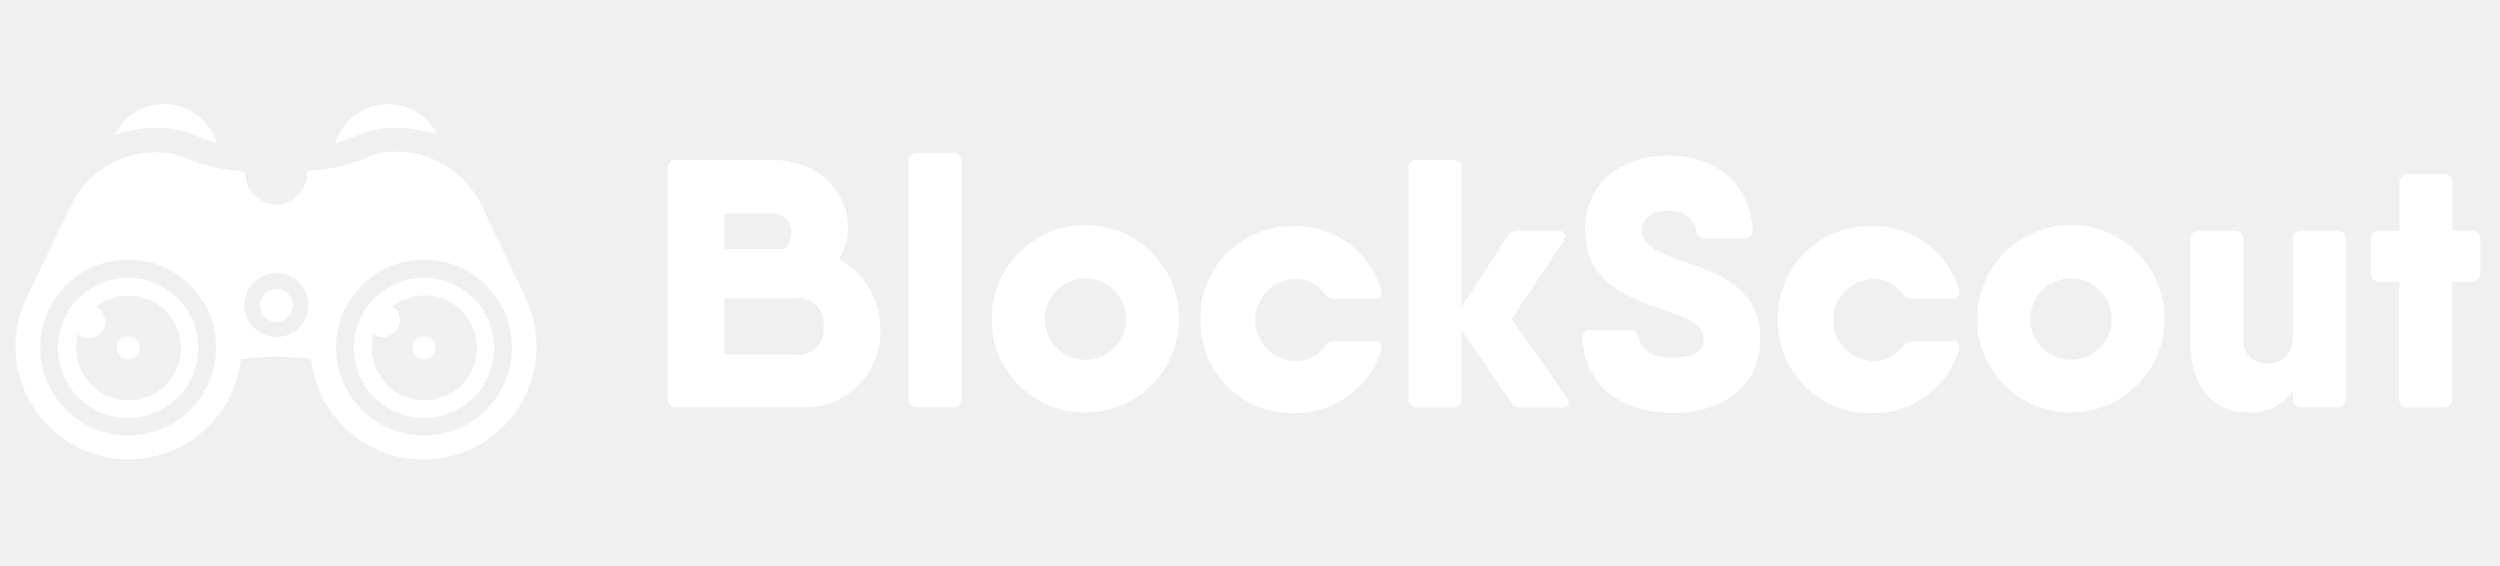
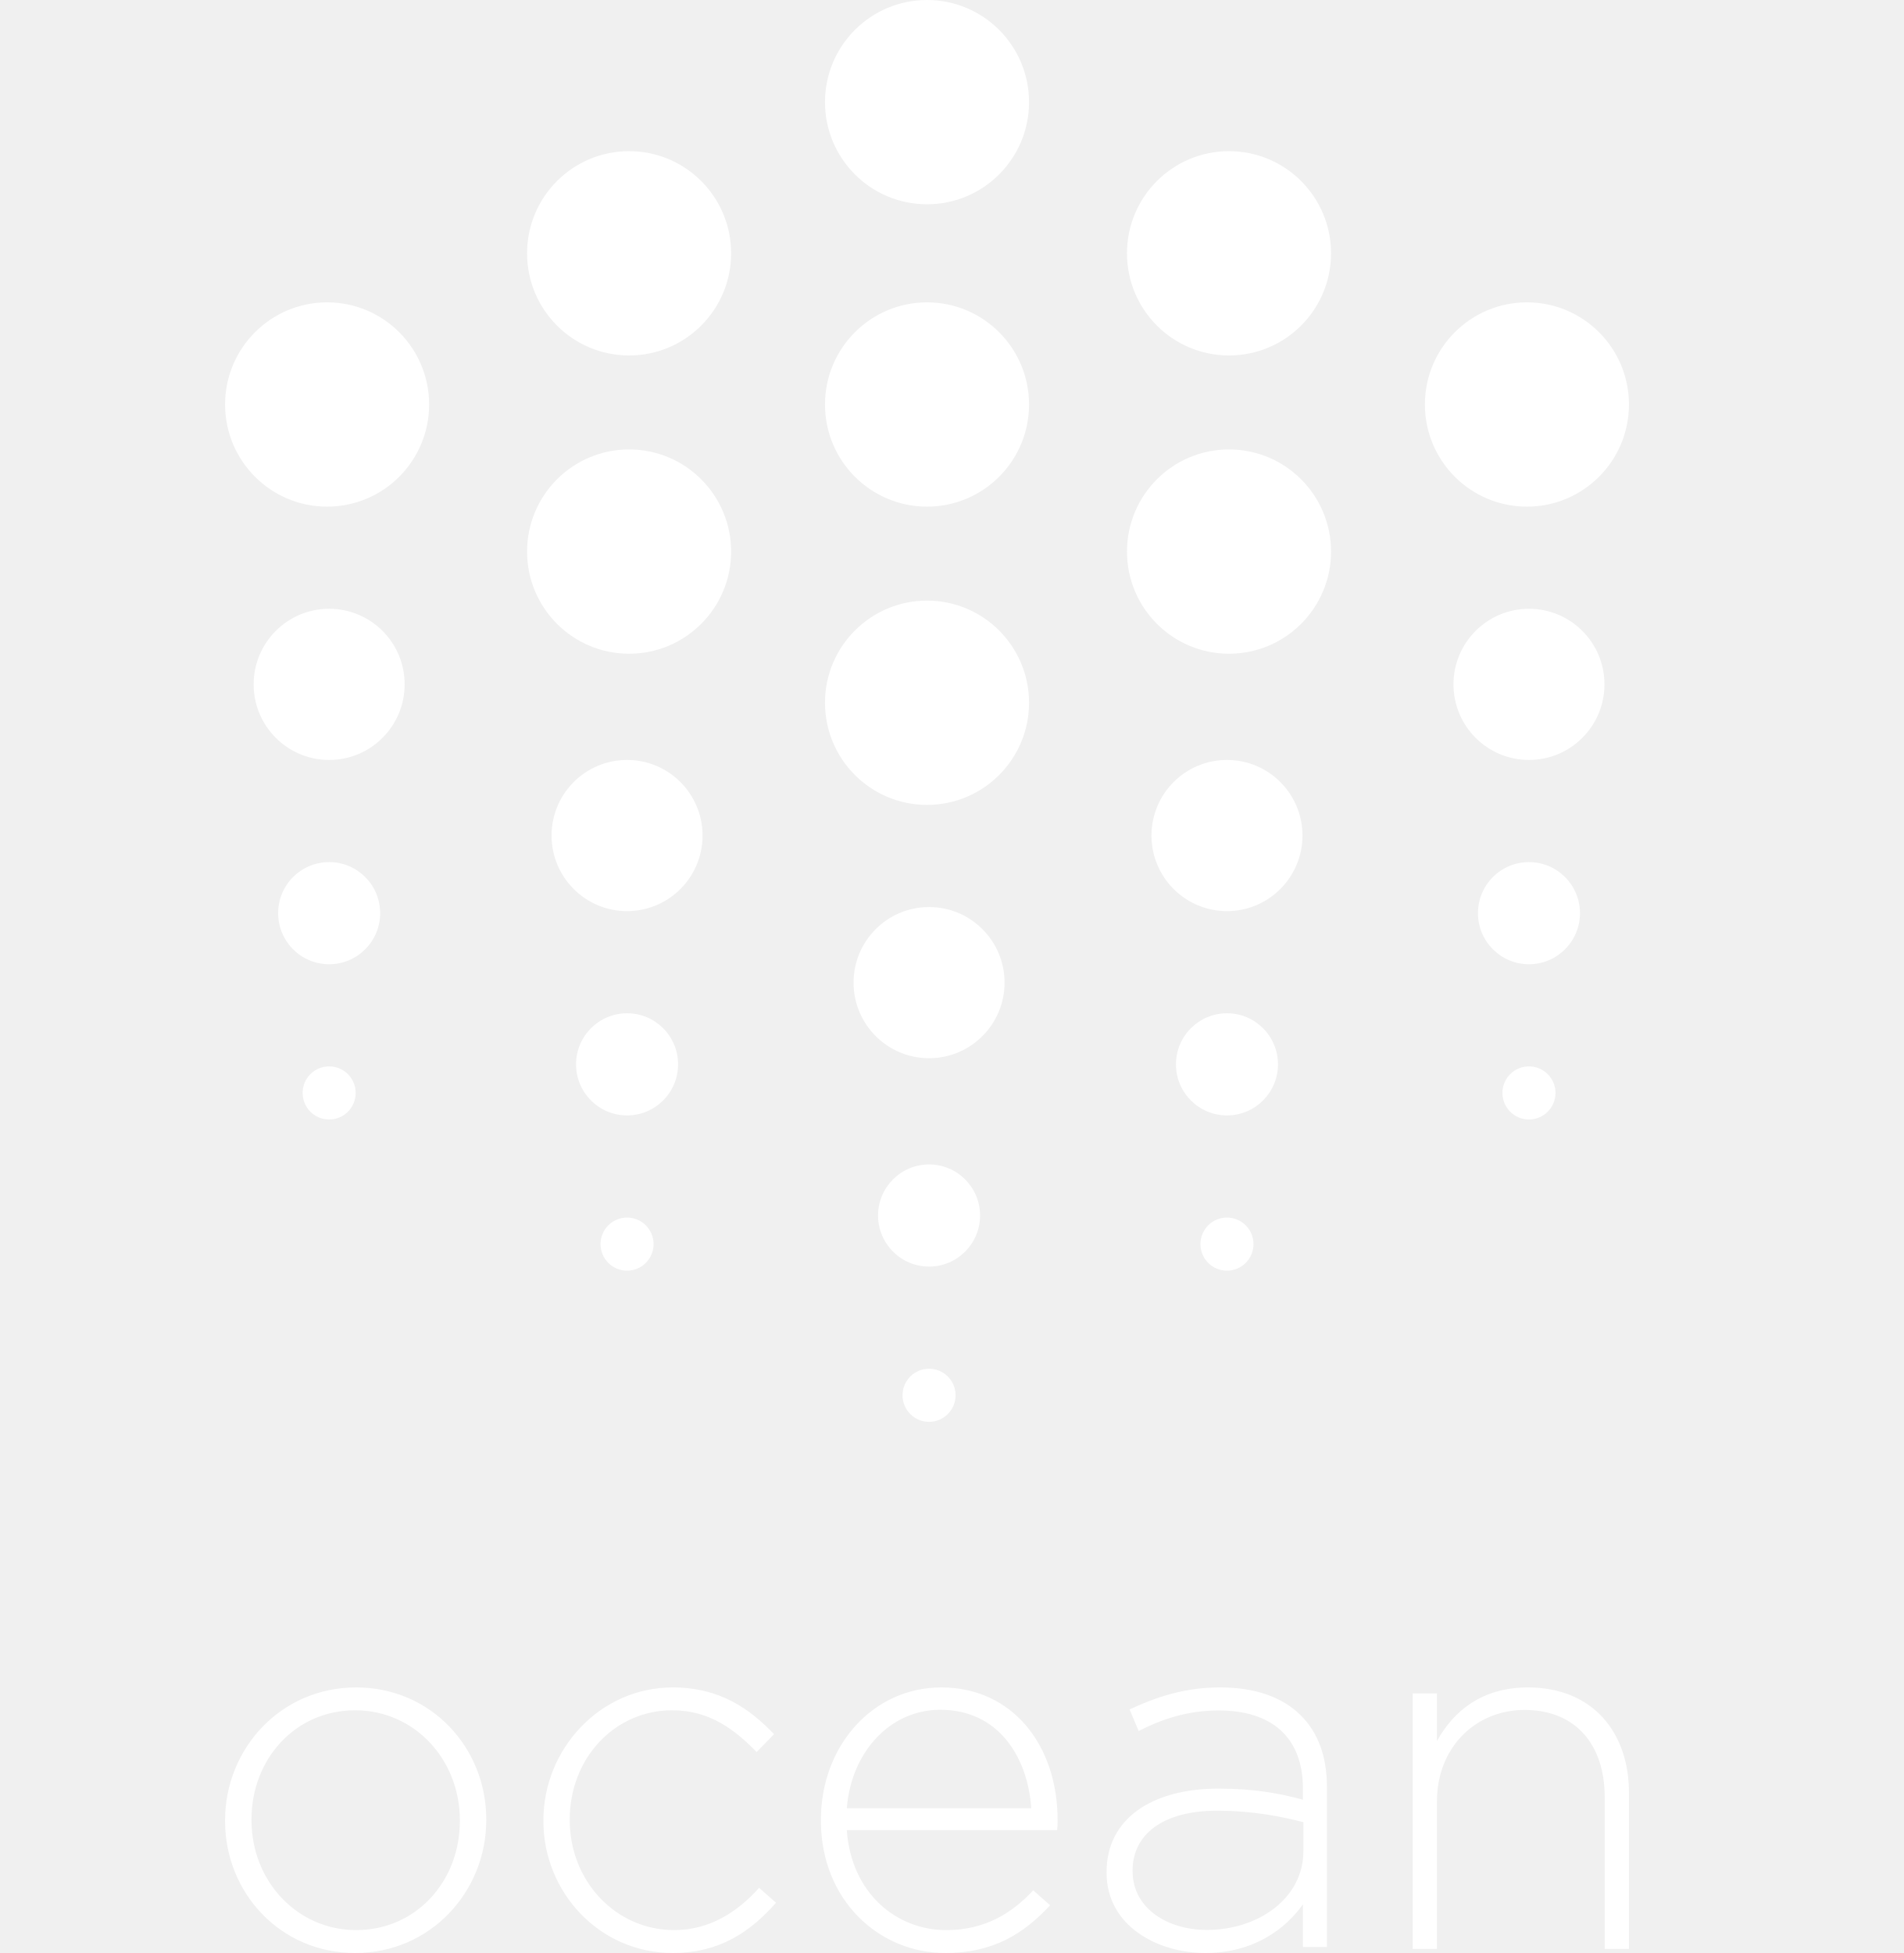
- <svg xmlns="http://www.w3.org/2000/svg" width="199" height="45" viewBox="0 0 199 45">
-   <defs>
-     <style>
-       .a {
-         fill: #fff;
-       }
-     </style>
-   </defs>
-   <g>
-     <path class="a" d="M12.5,10.17a7.27,7.27,0,0,1,3.12.65,10.15,10.15,0,0,0,1.62.54,4.39,4.39,0,0,0-8.14-.6A9.8,9.8,0,0,1,12.5,10.17Z" />
-     <path class="a" d="M28.37,10.82a7.26,7.26,0,0,1,3.13-.65,9.8,9.8,0,0,1,3.33.57,4.39,4.39,0,0,0-8.13.64A10.09,10.09,0,0,0,28.37,10.82Z" />
-     <path class="a" d="M22,23a1.31,1.31,0,1,1-1.31,1.31A1.31,1.31,0,0,1,22,23Z" />
-     <circle class="a" cx="33.75" cy="27.69" r="0.92" />
-     <path class="a" d="M33.75,22.11a5.58,5.58,0,1,0,5.58,5.58A5.59,5.59,0,0,0,33.75,22.11Zm0,9.75a4.17,4.17,0,0,1-4-5.26,1.33,1.33,0,1,0,1.49-2.21,4.17,4.17,0,1,1,2.53,7.47Z" />
-     <path class="a" d="M41.8,23.61h0l-3.61-7.54a7.54,7.54,0,0,0-6.72-4c-2.51,0-2.16,1.1-7,1.56A2.59,2.59,0,0,1,22,16.29h0a2.59,2.59,0,0,1-2.5-2.61c-4.84-.46-4.48-1.56-7-1.56a7.54,7.54,0,0,0-6.72,3.94l-3.5,7.3a9,9,0,1,0,16.9,5.22A24,24,0,0,1,22,28.39a24.1,24.1,0,0,1,2.76.18,9,9,0,1,0,17-5ZM10.2,34.66a7,7,0,1,1,7-7A7,7,0,0,1,10.2,34.66ZM22,26.83a2.55,2.55,0,1,1,2.55-2.55A2.55,2.55,0,0,1,22,26.83Zm11.75,7.83a7,7,0,1,1,7-7A7,7,0,0,1,33.75,34.66Z" />
-     <circle class="a" cx="10.2" cy="27.69" r="0.92" />
-     <path class="a" d="M10.2,22.11a5.58,5.58,0,1,0,5.58,5.58A5.59,5.59,0,0,0,10.2,22.11Zm0,9.75a4.17,4.17,0,0,1-4-5.25,1.33,1.33,0,1,0,1.47-2.2,4.17,4.17,0,1,1,2.55,7.46Z" />
-   </g>
-   <g>
-     <path class="a" d="M70.07,26.24a6,6,0,0,1-6.22,6.19h-10a.64.64,0,0,1-.7-.7V13.43a.64.64,0,0,1,.7-.7h7.6c3.46,0,6.05,2.31,6.05,5.49a4.48,4.48,0,0,1-.73,2.41A6.26,6.26,0,0,1,70.07,26.24ZM57.68,17v2.82h4.79A1.76,1.76,0,0,0,63,18.5,1.46,1.46,0,0,0,61.48,17Zm7.88,9a2,2,0,0,0-2.25-2.25H57.68v4.5h5.6A2.05,2.05,0,0,0,65.56,26Z" />
-     <path class="a" d="M72.32,31.73V12.87a.64.64,0,0,1,.7-.7h2.82a.64.64,0,0,1,.7.7V31.73a.64.64,0,0,1-.7.7H73A.64.64,0,0,1,72.32,31.73Z" />
-     <path class="a" d="M78.94,25.4a7.46,7.46,0,1,1,7.46,7.43A7.38,7.38,0,0,1,78.94,25.4Zm10.7,0a3.24,3.24,0,1,0-6.48,0,3.24,3.24,0,1,0,6.48,0Z" />
-     <path class="a" d="M109.94,27.88a7.09,7.09,0,0,1-6.93,5,7.29,7.29,0,0,1-7.46-7.43A7.29,7.29,0,0,1,103,18a7.09,7.09,0,0,1,6.93,5c.17.48-.11.79-.59.79h-3.1a1,1,0,0,1-.84-.48,2.87,2.87,0,0,0-2.39-1.1,3.27,3.27,0,0,0,0,6.53,2.93,2.93,0,0,0,2.39-1.07.93.93,0,0,1,.84-.51h3.1C109.83,27.09,110.11,27.4,109.94,27.88Z" />
-     <path class="a" d="M124.3,32.44h-3.21a.93.93,0,0,1-.84-.45l-3.91-5.72v5.47a.64.64,0,0,1-.7.7h-2.82a.64.64,0,0,1-.7-.7V13.43a.64.64,0,0,1,.7-.7h2.82a.64.64,0,0,1,.7.7v11L120,18.81a.93.93,0,0,1,.84-.45H124c.56,0,.76.37.45.84l-4.14,6.19,4.36,6.19C125.06,32.07,124.87,32.44,124.3,32.44Z" />
-     <path class="a" d="M125.94,27a.63.63,0,0,1,.7-.73h3.1c.42,0,.65.22.73.68.22,1,1.07,1.52,2.73,1.52,1.83,0,2.42-.7,2.42-1.52,0-1.15-1.41-1.66-3.13-2.25-2.79-1-6.31-2.11-6.31-6.42,0-3.94,3.21-5.91,6.56-5.91s6.45,1.77,6.78,5.86a.63.63,0,0,1-.7.73h-3.1c-.42,0-.65-.23-.73-.68-.23-1-1-1.52-2.25-1.52s-2.06.7-2.06,1.52c0,1.18,1.15,1.75,2.79,2.34,2.82,1,6.64,2,6.64,6.34,0,3.94-3.15,5.91-6.93,5.91S126.28,31.06,125.94,27Z" />
-     <path class="a" d="M155.92,27.88a7.09,7.09,0,0,1-6.93,5,7.29,7.29,0,0,1-7.46-7.43A7.29,7.29,0,0,1,149,18a7.09,7.09,0,0,1,6.93,5c.17.48-.11.79-.59.79h-3.1a1,1,0,0,1-.84-.48,2.87,2.87,0,0,0-2.39-1.1,3.27,3.27,0,0,0,0,6.53,2.93,2.93,0,0,0,2.39-1.07.93.93,0,0,1,.84-.51h3.1C155.81,27.09,156.09,27.4,155.92,27.88Z" />
-     <path class="a" d="M157.39,25.4a7.46,7.46,0,1,1,7.46,7.43A7.38,7.38,0,0,1,157.39,25.4Zm10.7,0a3.24,3.24,0,1,0-6.48,0,3.24,3.24,0,1,0,6.48,0Z" />
-     <path class="a" d="M186.73,19.07V31.73a.64.64,0,0,1-.7.7h-2.81a.64.64,0,0,1-.7-.7v-.58a4.17,4.17,0,0,1-3.66,1.68c-2.62,0-4.5-2-4.5-5.55V19.07a.64.64,0,0,1,.7-.7h2.82a.64.64,0,0,1,.7.7v7.86a1.79,1.79,0,0,0,1.89,2c1.27,0,2.06-.7,2.06-2.36V19.07a.64.64,0,0,1,.7-.7H186A.64.64,0,0,1,186.73,19.07Z" />
-     <path class="a" d="M197.43,19.07v2.65a.64.64,0,0,1-.7.7h-1.55v9.32a.64.64,0,0,1-.7.7h-2.81a.64.64,0,0,1-.7-.7V22.42h-1.55a.64.64,0,0,1-.7-.7V19.07a.64.64,0,0,1,.7-.7H191v-3.8a.64.64,0,0,1,.7-.7h2.81a.64.64,0,0,1,.7.7v3.8h1.55A.64.64,0,0,1,197.43,19.07Z" />
+ <svg xmlns="http://www.w3.org/2000/svg" width="499" height="512" viewBox="0 0 499 512">
+   <g fill="#FFF" fill-rule="evenodd" transform="translate(59)">
+     <path d="M61.541 477.441L61.541 477.176C61.541 461.142 49.523 448.369 34.107 448.369 18.297 448.369 6.925 461.277 6.925 476.926L6.925 477.176C6.925 493.22 18.947 505.993 34.358 505.993 50.173 505.993 61.541 493.09 61.541 477.441M0 477.441L0 477.176C0 458.54 14.505 442.377 34.358 442.377 54.1 442.377 68.465 458.281 68.465 476.926L68.465 477.176C68.465 495.822 53.961 512 34.107 512 14.374 512 0 496.086 0 477.441M83.442 477.441L83.442 477.176C83.442 458.54 98.297 442.377 117.318 442.377 129.823 442.377 137.642 448.104 143.9 454.631L139.339 459.31C133.605 453.457 127.084 448.369 117.184 448.369 102.074 448.369 90.348 461.012 90.348 476.926L90.348 477.176C90.348 493.22 102.463 505.993 117.708 505.993 127.084 505.993 134.379 501.179 139.988 494.913L144.419 498.827C137.642 506.513 129.559 512 117.318 512 98.162 512 83.442 496.086 83.442 477.441M211.325 474.05C210.411 460.628 202.725 448.234 187.476 448.234 174.304 448.234 164.147 459.315 162.969 474.05L211.325 474.05zM156.186 477.321L156.186 477.046C156.186 457.752 169.752 442.377 187.731 442.377 206.373 442.377 218.233 457.497 218.233 477.176 218.233 478.355 218.233 478.749 218.103 479.788L162.969 479.788C164.147 496.351 175.997 505.998 189.043 505.998 199.326 505.998 206.373 501.439 211.839 495.572L216.271 499.486C209.493 506.787 201.552 512 188.779 512 171.314 512 156.186 498.044 156.186 477.321zM282.658 485.336L282.658 477.704C277.016 476.265 269.539 474.695 259.956 474.695 245.772 474.695 237.893 480.994 237.893 490.322L237.893 490.583C237.893 500.303 247.079 505.953 257.331 505.953 270.983 505.953 282.658 497.551 282.658 485.336M231.07 490.971L231.07 490.714C231.07 476.784 243.012 468.905 260.353 468.905 269.665 468.905 276.101 470.092 282.537 471.807L282.537 468.905C282.537 455.367 274.256 448.414 260.479 448.414 252.329 448.414 245.641 450.652 239.472 453.807L237.104 448.147C244.46 444.741 251.685 442.377 260.876 442.377 269.927 442.377 277.147 444.867 282.009 449.732 286.474 454.199 288.837 460.372 288.837 468.648L288.837 510.42 282.537 510.42 282.537 499.252C277.941 505.686 269.665 512 256.934 512 244.46 512 231.07 504.906 231.07 490.971M311.302 443.946L317.671 443.946 317.671 456.421C322.069 448.534 329.466 442.377 341.534 442.377 358.262 442.377 368 453.931 368 469.957L368 510.929 361.645 510.929 361.645 471.139C361.645 457.347 353.989 448.277 340.63 448.277 327.653 448.277 317.671 458.267 317.671 472.181L317.671 510.929 311.302 510.929 311.302 443.946zM47.07 179.409C47.07 190.353 38.216 199.23 27.279 199.23 16.352 199.23 7.488 190.353 7.488 179.409 7.488 168.466 16.352 159.598 27.279 159.598 38.216 159.598 47.07 168.466 47.07 179.409M361.581 179.409C361.581 190.353 352.718 199.23 341.795 199.23 330.863 199.23 322 190.353 322 179.409 322 168.466 330.863 159.598 341.795 159.598 352.718 159.598 361.581 168.466 361.581 179.409M204.326 257.604C204.326 268.546 195.463 277.423 184.537 277.423 173.606 277.423 164.744 268.546 164.744 257.604 164.744 246.662 173.606 237.791 184.537 237.791 195.463 237.791 204.326 246.662 204.326 257.604M125.163 219.046C125.163 229.985 116.305 238.862 105.37 238.862 94.439 238.862 85.581 229.985 85.581 219.046 85.581 208.098 94.439 199.23 105.37 199.23 116.305 199.23 125.163 208.098 125.163 219.046M282.419 219.046C282.419 229.985 273.556 238.862 262.63 238.862 251.695 238.862 242.837 229.985 242.837 219.046 242.837 208.098 251.695 199.23 262.63 199.23 273.556 199.23 282.419 208.098 282.419 219.046M40.651 239.402C40.651 246.784 34.669 252.787 27.286 252.787 19.893 252.787 13.907 246.784 13.907 239.402 13.907 232.001 19.893 226.008 27.286 226.008 34.669 226.008 40.651 232.001 40.651 239.402M355.163 239.402C355.163 246.784 349.173 252.787 341.791 252.787 334.404 252.787 328.419 246.784 328.419 239.402 328.419 232.001 334.404 226.008 341.791 226.008 349.173 226.008 355.163 232.001 355.163 239.402M197.907 318.651C197.907 326.048 191.914 332.05 184.54 332.05 177.16 332.05 171.163 326.048 171.163 318.651 171.163 311.26 177.16 305.272 184.54 305.272 191.914 305.272 197.907 311.26 197.907 318.651M118.744 279.034C118.744 286.428 112.759 292.418 105.377 292.418 97.99 292.418 92 286.428 92 279.034 92 271.635 97.99 265.64 105.377 265.64 112.759 265.64 118.744 271.635 118.744 279.034M276 279.034C276 286.428 270.006 292.418 262.635 292.418 255.245 292.418 249.256 286.428 249.256 279.034 249.256 271.635 255.245 265.64 262.635 265.64 270.006 265.64 276 271.635 276 279.034M34.233 286.52C34.233 290.372 31.121 293.49 27.282 293.49 23.437 293.49 20.326 290.372 20.326 286.52 20.326 282.677 23.437 279.565 27.282 279.565 31.121 279.565 34.233 282.677 34.233 286.52M348.744 286.52C348.744 290.372 345.626 293.49 341.793 293.49 337.946 293.49 334.837 290.372 334.837 286.52 334.837 282.677 337.946 279.565 341.793 279.565 345.626 279.565 348.744 282.677 348.744 286.52M191.488 365.786C191.488 369.632 188.37 372.753 184.537 372.753 180.695 372.753 177.581 369.632 177.581 365.786 177.581 361.94 180.695 358.828 184.537 358.828 188.37 358.828 191.488 361.94 191.488 365.786M112.326 326.159C112.326 330 109.209 333.121 105.37 333.121 101.535 333.121 98.419 330 98.419 326.159 98.419 322.308 101.535 319.197 105.37 319.197 109.209 319.197 112.326 322.308 112.326 326.159M269.581 326.159C269.581 330 266.463 333.121 262.63 333.121 258.778 333.121 255.674 330 255.674 326.159 255.674 322.308 258.778 319.197 262.63 319.197 266.463 319.197 269.581 322.308 269.581 326.159M210.744 26.779C210.744 41.571 198.768 53.556 184.007 53.556 169.232 53.556 157.256 41.571 157.256 26.779 157.256 11.99 169.232 0 184.007 0 198.768 0 210.744 11.99 210.744 26.779M210.744 106.042C210.744 120.832 198.768 132.82 184.007 132.82 169.232 132.82 157.256 120.832 157.256 106.042 157.256 91.256 169.232 79.264 184.007 79.264 198.768 79.264 210.744 91.256 210.744 106.042M210.744 184.239C210.744 199.023 198.768 211.013 184.007 211.013 169.232 211.013 157.256 199.023 157.256 184.239 157.256 169.446 169.232 157.456 184.007 157.456 198.768 157.456 210.744 169.446 210.744 184.239M368 106.042C368 120.832 356.026 132.82 341.258 132.82 326.485 132.82 314.512 120.832 314.512 106.042 314.512 91.256 326.485 79.264 341.258 79.264 356.026 79.264 368 91.256 368 106.042M53.488 106.042C53.488 120.832 41.517 132.82 26.747 132.82 11.976 132.82 0 120.832 0 106.042 0 91.256 11.976 79.264 26.747 79.264 41.517 79.264 53.488 91.256 53.488 106.042M132.651 66.41C132.651 81.198 120.679 93.188 105.907 93.188 91.135 93.188 79.163 81.198 79.163 66.41 79.163 51.612 91.135 39.632 105.907 39.632 120.679 39.632 132.651 51.612 132.651 66.41M132.651 144.6C132.651 159.39 120.679 171.381 105.907 171.381 91.135 171.381 79.163 159.39 79.163 144.6 79.163 129.815 91.135 117.824 105.907 117.824 120.679 117.824 132.651 129.815 132.651 144.6M289.907 66.41C289.907 81.198 277.931 93.188 263.16 93.188 248.39 93.188 236.419 81.198 236.419 66.41 236.419 51.612 248.39 39.632 263.16 39.632 277.931 39.632 289.907 51.612 289.907 66.41M289.907 144.6C289.907 159.39 277.931 171.381 263.16 171.381 248.39 171.381 236.419 159.39 236.419 144.6 236.419 129.815 248.39 117.824 263.16 117.824 277.931 117.824 289.907 129.815 289.907 144.6" />
  </g>
</svg>
